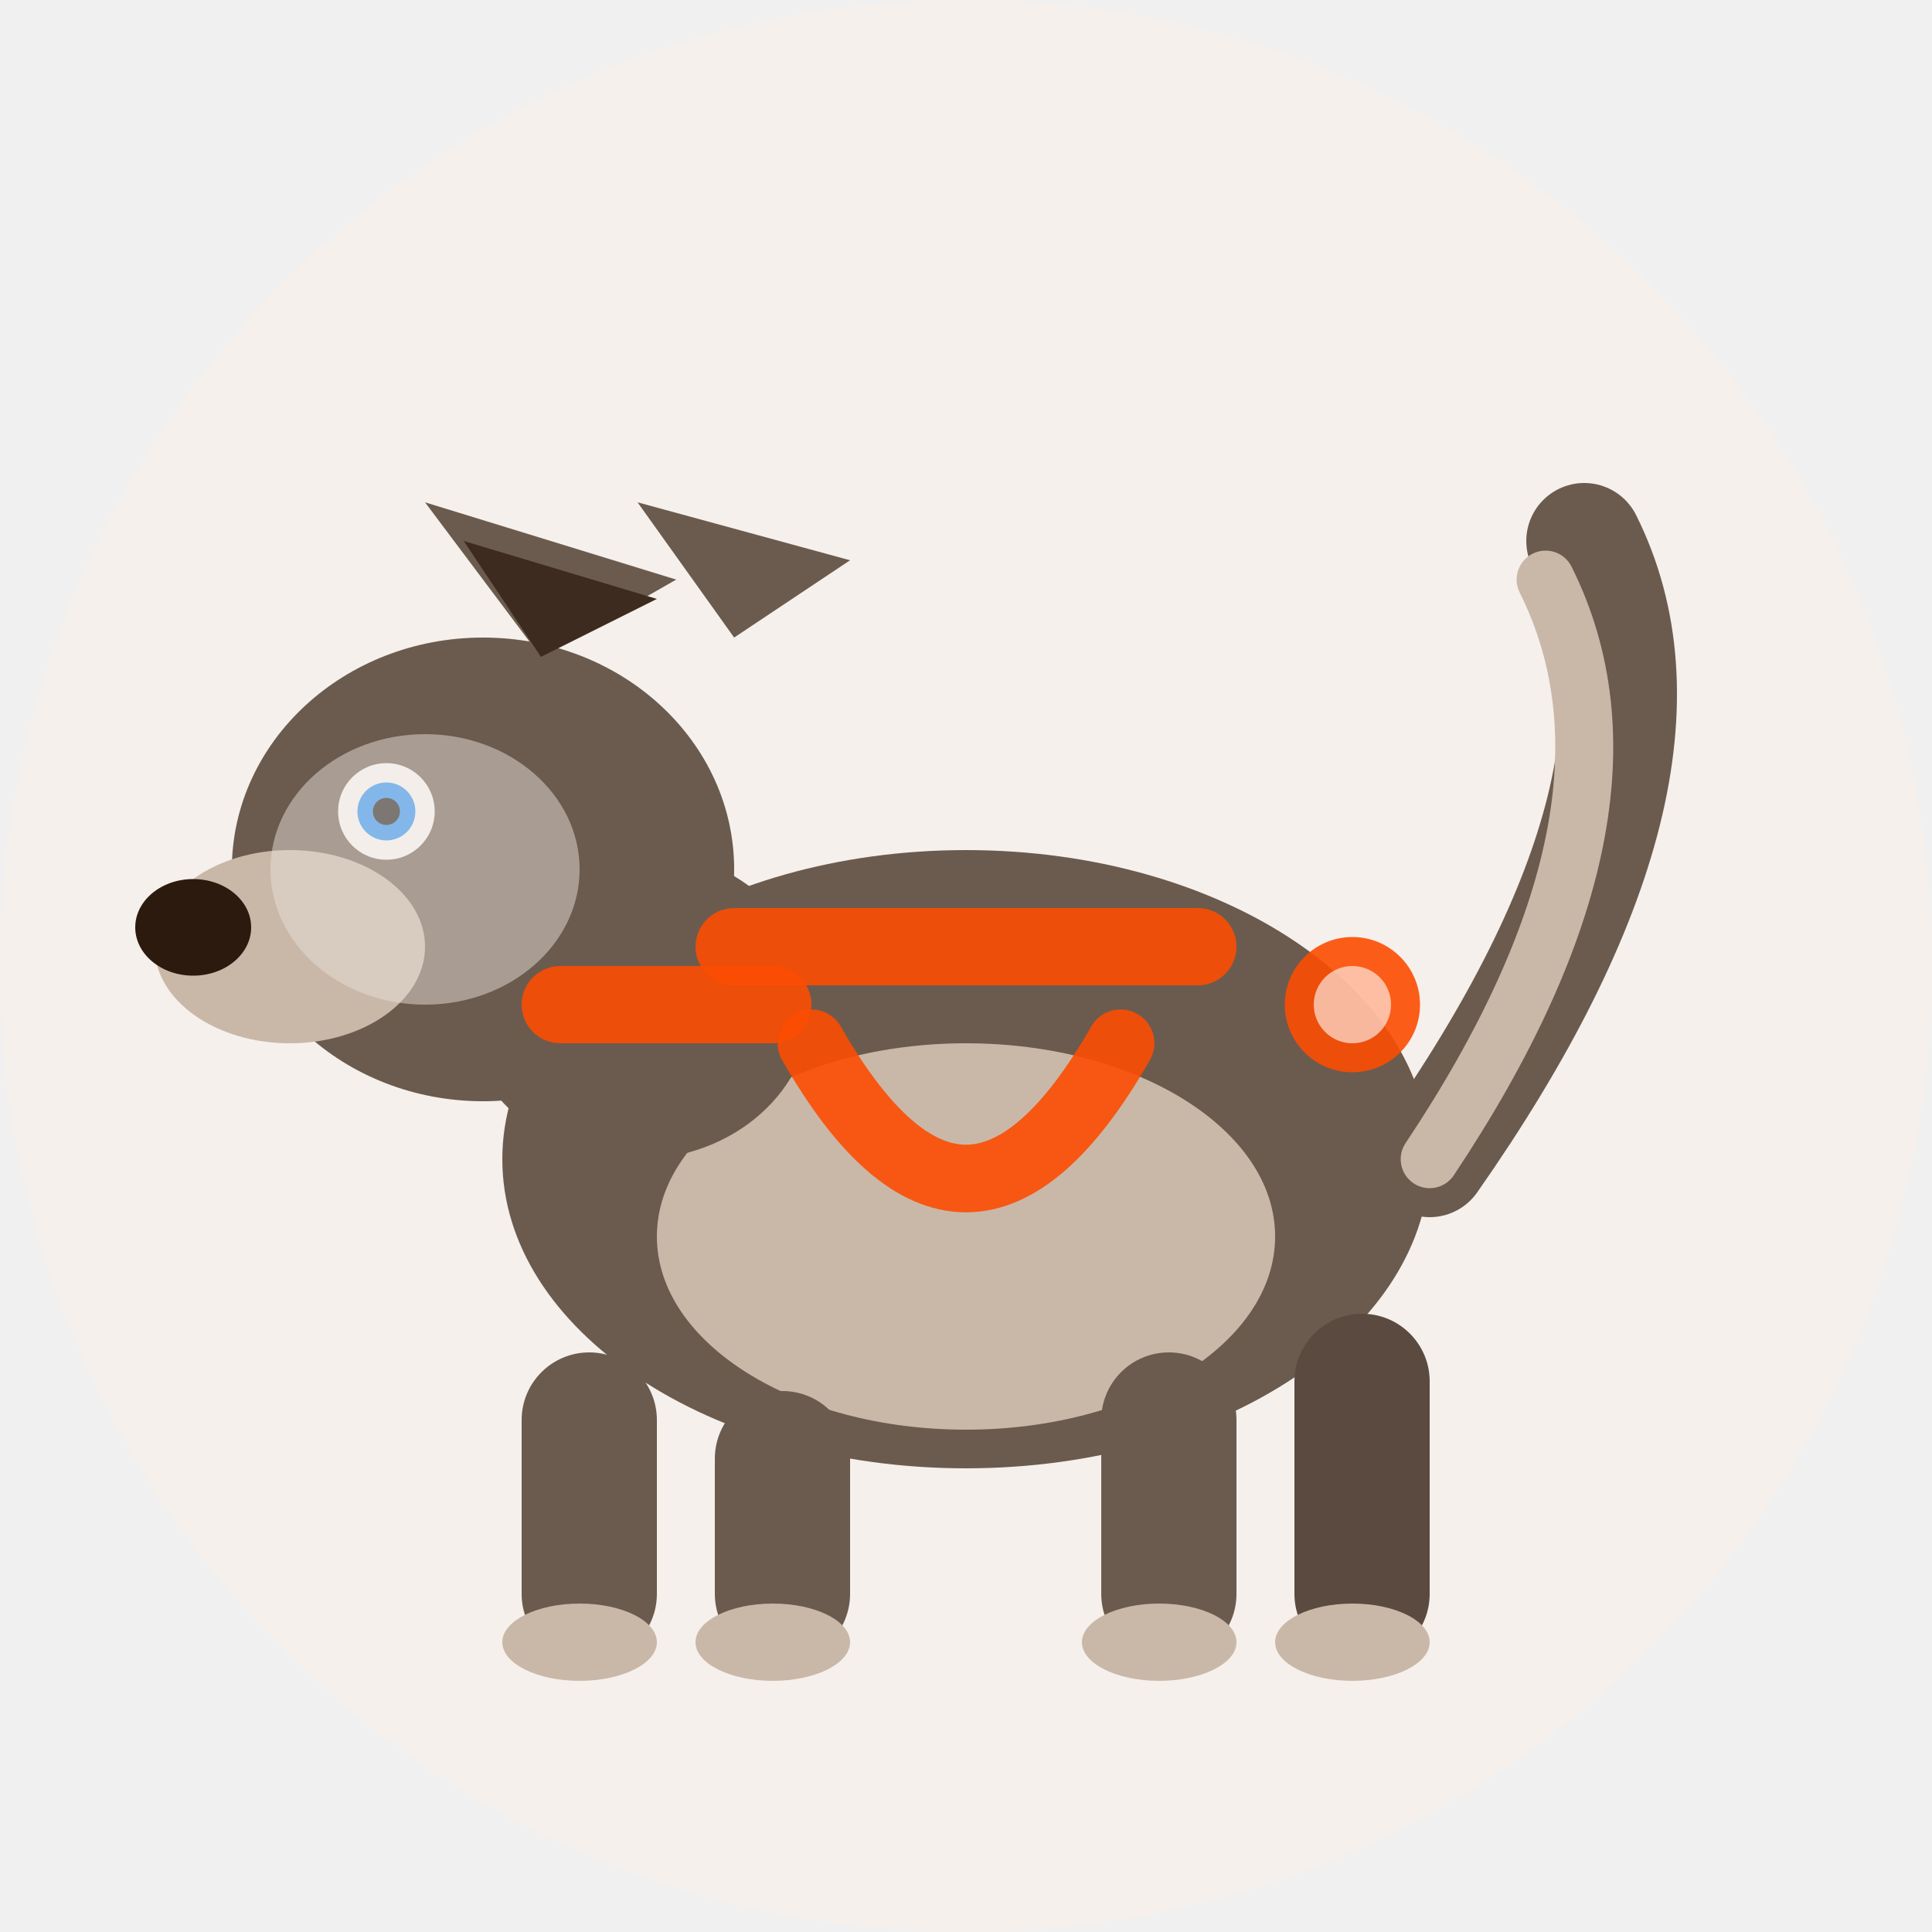
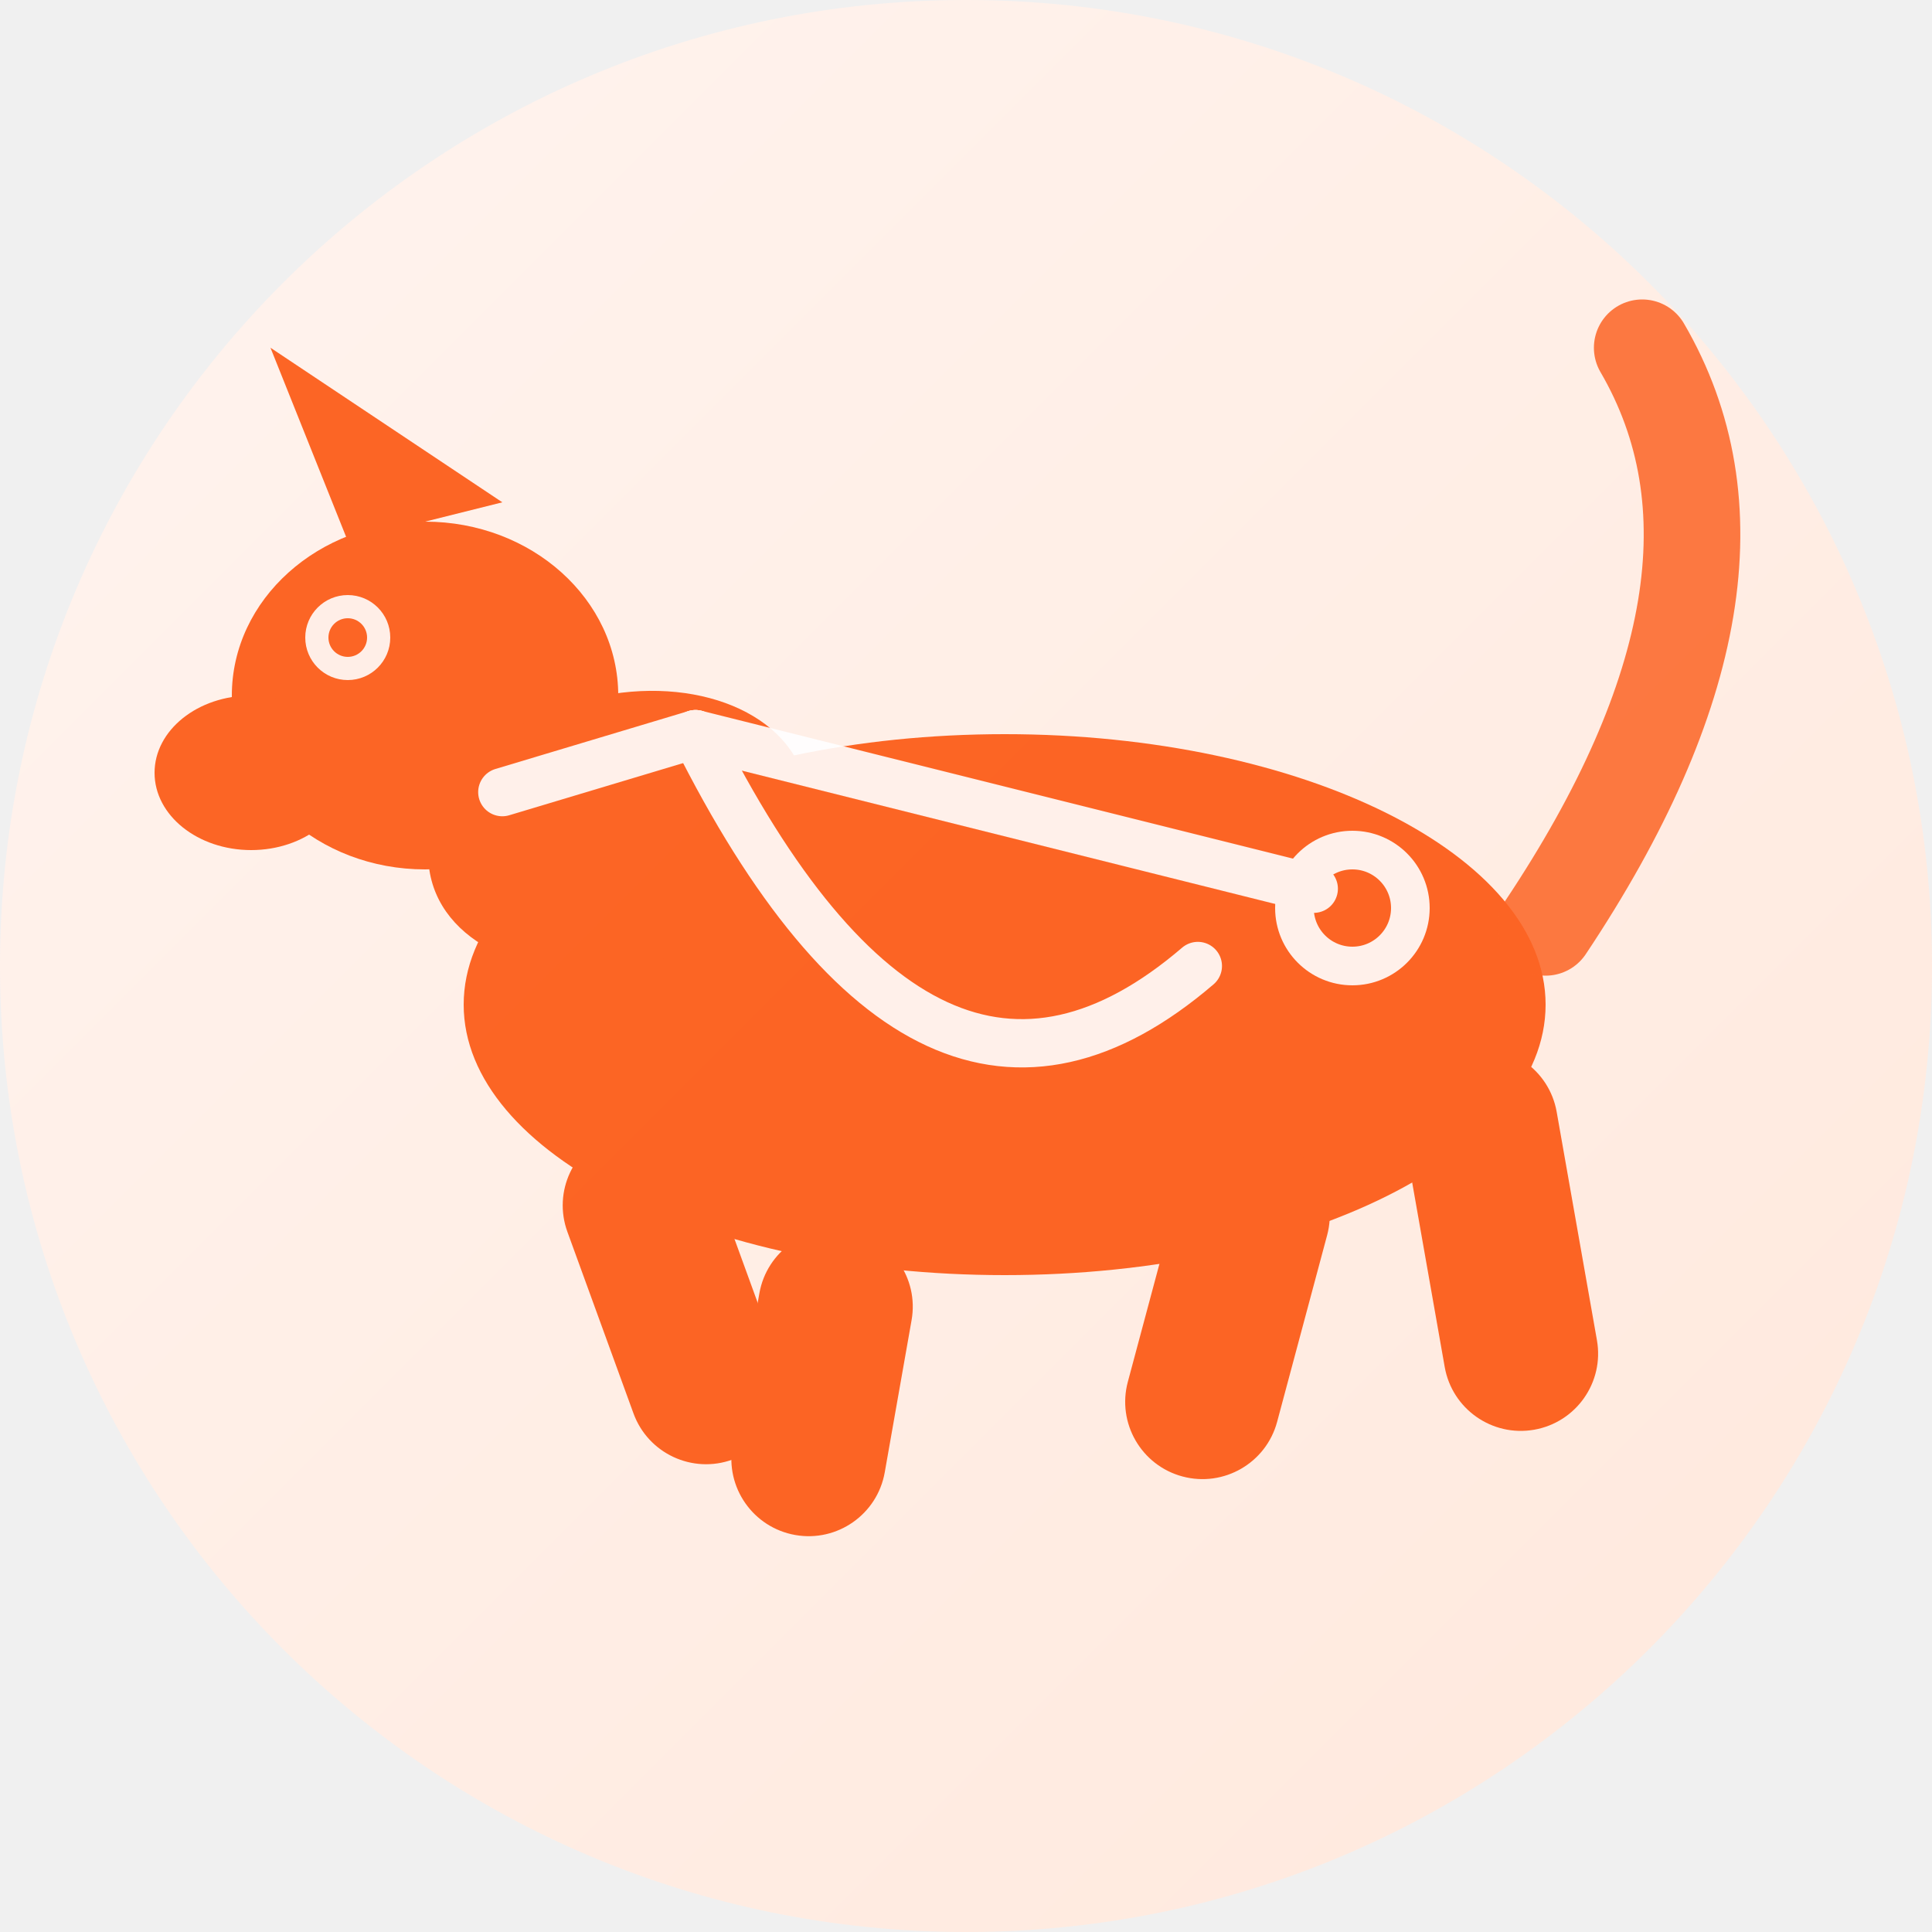
<svg xmlns="http://www.w3.org/2000/svg" viewBox="0 0 100 100">
-   <circle cx="50" cy="50" r="50" fill="#f5f0eb" />
-   <ellipse cx="50" cy="60" rx="24" ry="16" fill="#6b5b4e" />
-   <ellipse cx="50" cy="64" rx="16" ry="10" fill="#c9b8a8" />
-   <ellipse cx="33" cy="52" rx="9" ry="8" fill="#6b5b4e" />
-   <ellipse cx="25" cy="45" rx="13" ry="12" fill="#6b5b4e" />
-   <ellipse cx="15" cy="49" rx="7" ry="5" fill="#c9b8a8" />
-   <ellipse cx="10" cy="48" rx="3" ry="2.5" fill="#2d1a0e" />
-   <circle cx="20" cy="42" r="2.5" fill="#fff" />
-   <circle cx="20" cy="42" r="1.5" fill="#1e90ff" />
-   <circle cx="20" cy="42" r="0.7" fill="#111" />
-   <polygon points="28,34 22,26 35,30" fill="#6b5b4e" />
-   <polygon points="28,34 24,28 34,31" fill="#3d2b1f" />
-   <polygon points="38,33 33,26 44,29" fill="#6b5b4e" />
-   <ellipse cx="22" cy="45" rx="8" ry="7" fill="#e8ddd5" opacity="0.5" />
-   <rect x="27" y="70" width="7" height="16" rx="3.5" fill="#6b5b4e" />
-   <rect x="37" y="72" width="7" height="14" rx="3.5" fill="#6b5b4e" />
-   <rect x="57" y="70" width="7" height="16" rx="3.5" fill="#6b5b4e" />
-   <rect x="67" y="68" width="7" height="18" rx="3.5" fill="#5a4a3f" />
-   <path d="M74 60 Q88 40 82 28" stroke="#6b5b4e" stroke-width="6" fill="none" stroke-linecap="round" />
-   <path d="M74 60 Q86 42 80 30" stroke="#c9b8a8" stroke-width="3" fill="none" stroke-linecap="round" />
-   <rect x="27" y="50" width="15" height="4" rx="2" fill="#fc4c02" opacity="0.9" />
-   <rect x="36" y="47" width="28" height="4" rx="2" fill="#fc4c02" opacity="0.9" />
-   <path d="M42 54 Q50 68 58 54" stroke="#fc4c02" stroke-width="3.5" fill="none" stroke-linecap="round" opacity="0.9" />
-   <circle cx="70" cy="52" r="3.5" fill="#fc4c02" opacity="0.9" />
-   <circle cx="70" cy="52" r="2" fill="#fff" opacity="0.6" />
-   <ellipse cx="30" cy="85" rx="4" ry="2" fill="#c9b8a8" />
-   <ellipse cx="40" cy="85" rx="4" ry="2" fill="#c9b8a8" />
-   <ellipse cx="60" cy="85" rx="4" ry="2" fill="#c9b8a8" />
-   <ellipse cx="70" cy="85" rx="4" ry="2" fill="#c9b8a8" />
+   <defs>
+     <linearGradient id="bg" x1="0" y1="0" x2="1" y2="1">
+       <stop offset="0%" stop-color="#fff4ef" />
+       <stop offset="100%" stop-color="#ffe8dc" />
+     </linearGradient>
+   </defs>
+   <circle cx="50" cy="50" r="50" fill="url(#bg)" />
+   <g fill="#fc4c02" opacity="0.85">
+     <ellipse cx="22" cy="36" rx="10" ry="9" />
+     <polygon points="18,28 14,18 26,26" />
+     <ellipse cx="13" cy="40" rx="5" ry="4" />
+     <circle cx="18" cy="33" r="2.2" fill="white" opacity="0.9" />
+     <circle cx="18" cy="33" r="1" fill="#fc4c02" />
+     <ellipse cx="52" cy="52" rx="28" ry="14" />
+     <ellipse cx="32" cy="43" rx="10" ry="7" transform="rotate(-15 32 43)" />
+     <rect x="28" y="60" width="8" height="18" rx="4" transform="rotate(-20 28 60)" />
+     <rect x="40" y="63" width="8" height="16" rx="4" transform="rotate(10 40 63)" />
+     <rect x="62" y="58" width="8" height="18" rx="4" transform="rotate(15 62 58)" />
+     <rect x="72" y="55" width="8" height="20" rx="4" transform="rotate(-10 72 55)" />
+     <path d="M80 48 Q92 30 85 18" stroke="#fc4c02" stroke-width="5" fill="none" stroke-linecap="round" opacity="0.85" />
+   </g>
+   <g stroke="white" stroke-width="2.5" fill="none" stroke-linecap="round" opacity="0.9">
+     <line x1="26" y1="41" x2="36" y2="38" />
+     <line x1="36" y1="38" x2="68" y2="46" />
+     <path d="M36 38 Q48 62 62 50" />
+     <circle cx="70" cy="47" r="3" stroke="white" stroke-width="2" />
+   </g>
</svg>
